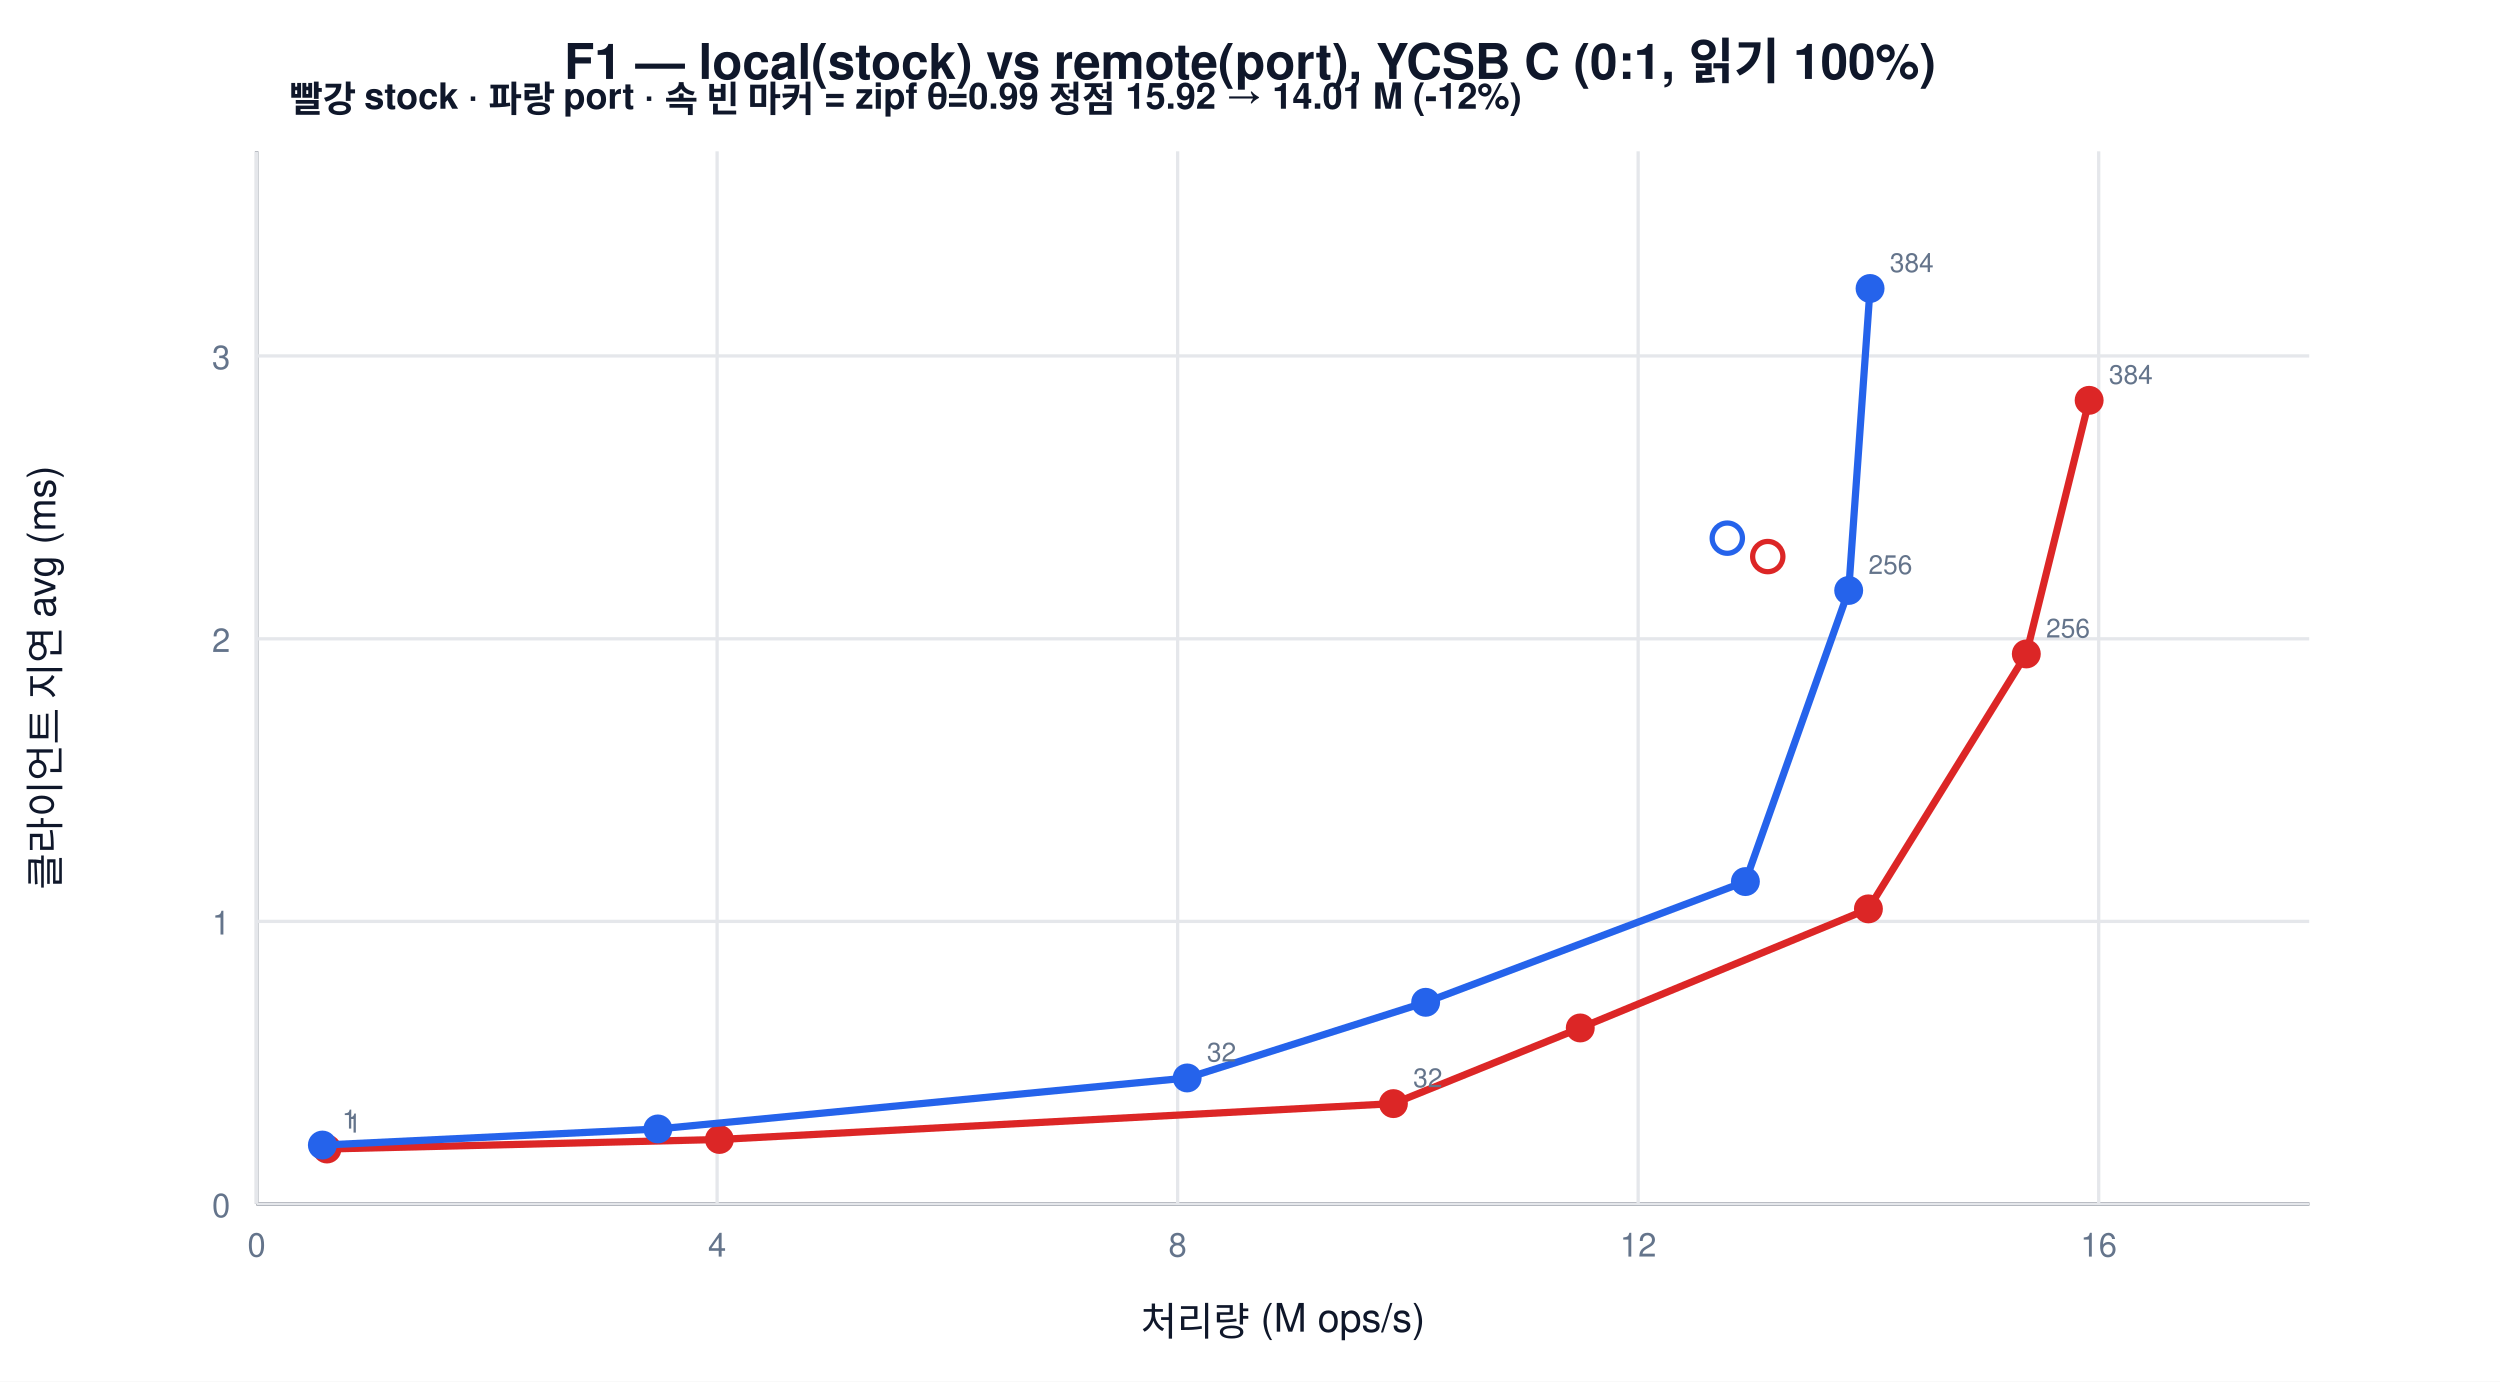
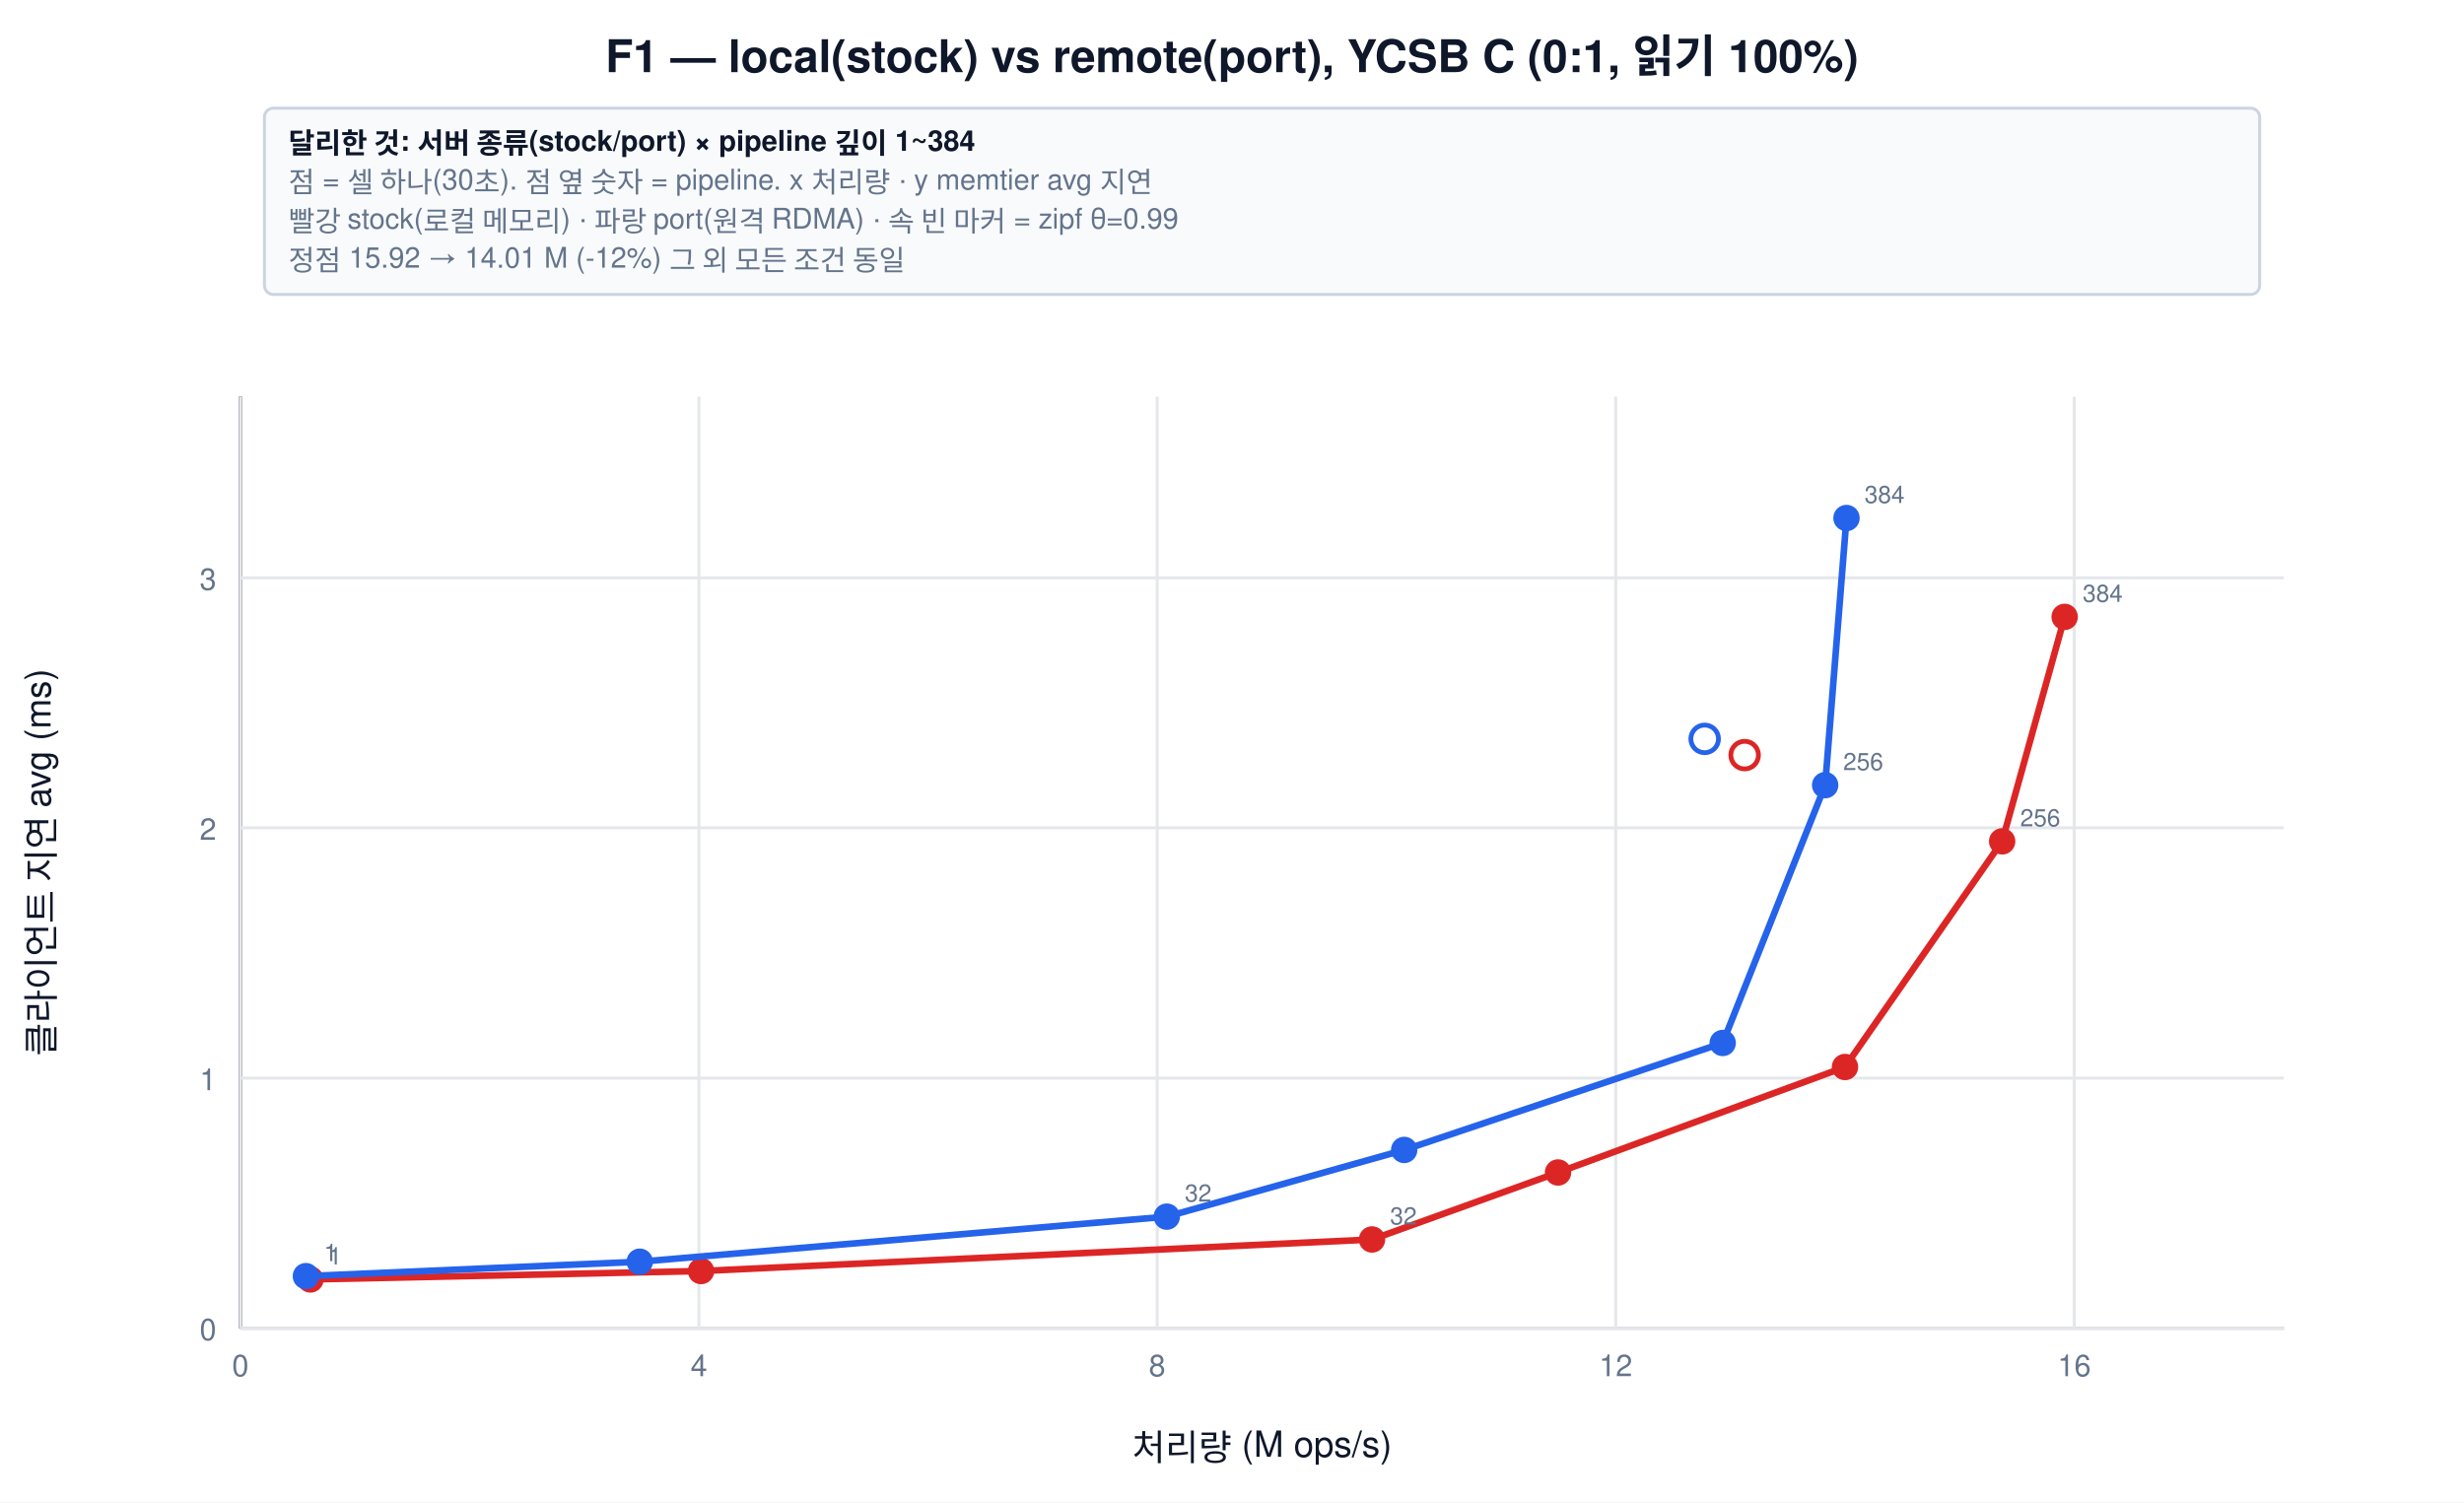
- <svg xmlns="http://www.w3.org/2000/svg" width="760" height="420" viewBox="0 0 760 420" font-family="Helvetica,Arial,sans-serif">
-   <rect width="760" height="420" fill="white" />
-   <text x="380.0" y="24.0" font-size="15" fill="#0f172a" text-anchor="middle" font-weight="600">F1 — local(stock) vs remote(port), YCSB C (0:1, 읽기 100%)</text>
-   <line x1="78.0" y1="366.0" x2="702.0" y2="366.0" stroke="#0f172a" stroke-width="1" />
-   <line x1="78.0" y1="46.0" x2="78.0" y2="366.0" stroke="#0f172a" stroke-width="1" />
-   <text x="390.0" y="406.0" font-size="12" fill="#0f172a" text-anchor="middle" font-weight="400">처리량 (M ops/s)</text>
-   <text x="18" y="206.0" font-size="12" fill="#0f172a" text-anchor="middle" transform="rotate(-90 18 206.0)">클라이언트 지연 avg (ms)</text>
-   <line x1="78.0" y1="366.0" x2="702.0" y2="366.0" stroke="#e5e7eb" stroke-width="1" />
-   <text x="70.0" y="370.0" font-size="10" fill="#64748b" text-anchor="end" font-weight="400">0</text>
-   <line x1="78.0" y1="280.1" x2="702.0" y2="280.1" stroke="#e5e7eb" stroke-width="1" />
-   <text x="70.0" y="284.1" font-size="10" fill="#64748b" text-anchor="end" font-weight="400">1</text>
-   <line x1="78.0" y1="194.2" x2="702.0" y2="194.2" stroke="#e5e7eb" stroke-width="1" />
-   <text x="70.0" y="198.2" font-size="10" fill="#64748b" text-anchor="end" font-weight="400">2</text>
-   <line x1="78.0" y1="108.2" x2="702.0" y2="108.2" stroke="#e5e7eb" stroke-width="1" />
-   <text x="70.0" y="112.2" font-size="10" fill="#64748b" text-anchor="end" font-weight="400">3</text>
-   <line x1="78.0" y1="46.0" x2="78.0" y2="366.0" stroke="#e5e7eb" stroke-width="1" />
-   <text x="78.0" y="382.0" font-size="10" fill="#64748b" text-anchor="middle" font-weight="400">0</text>
-   <line x1="218.0" y1="46.0" x2="218.0" y2="366.0" stroke="#e5e7eb" stroke-width="1" />
-   <text x="218.0" y="382.0" font-size="10" fill="#64748b" text-anchor="middle" font-weight="400">4</text>
-   <line x1="358.0" y1="46.0" x2="358.0" y2="366.0" stroke="#e5e7eb" stroke-width="1" />
-   <text x="358.0" y="382.0" font-size="10" fill="#64748b" text-anchor="middle" font-weight="400">8</text>
-   <line x1="498.0" y1="46.0" x2="498.0" y2="366.0" stroke="#e5e7eb" stroke-width="1" />
-   <text x="498.0" y="382.0" font-size="10" fill="#64748b" text-anchor="middle" font-weight="400">12</text>
-   <line x1="638.0" y1="46.0" x2="638.0" y2="366.0" stroke="#e5e7eb" stroke-width="1" />
-   <text x="638.0" y="382.0" font-size="10" fill="#64748b" text-anchor="middle" font-weight="400">16</text>
-   <path d="M 99.4,349.3 L 218.7,346.4 L 423.6,335.5 L 480.4,312.5 L 568.0,276.3 L 616.0,198.8 L 635.1,121.7" fill="none" stroke="#dc2626" stroke-width="2.2" />
-   <circle cx="99.4" cy="349.3" r="3.6" fill="#dc2626" stroke="#dc2626" stroke-width="1.6" />
-   <text x="105.4" y="344.3" font-size="8" fill="#64748b" text-anchor="start" font-weight="400">1</text>
-   <circle cx="218.7" cy="346.4" r="3.6" fill="#dc2626" stroke="#dc2626" stroke-width="1.6" />
-   <circle cx="423.6" cy="335.5" r="3.6" fill="#dc2626" stroke="#dc2626" stroke-width="1.6" />
-   <text x="429.6" y="330.5" font-size="8" fill="#64748b" text-anchor="start" font-weight="400">32</text>
-   <circle cx="480.4" cy="312.5" r="3.6" fill="#dc2626" stroke="#dc2626" stroke-width="1.6" />
-   <circle cx="568.0" cy="276.3" r="3.6" fill="#dc2626" stroke="#dc2626" stroke-width="1.6" />
-   <circle cx="616.0" cy="198.8" r="3.6" fill="#dc2626" stroke="#dc2626" stroke-width="1.6" />
-   <text x="622.0" y="193.8" font-size="8" fill="#64748b" text-anchor="start" font-weight="400">256</text>
-   <circle cx="635.1" cy="121.7" r="3.6" fill="#dc2626" stroke="#dc2626" stroke-width="1.6" />
-   <text x="641.1" y="116.7" font-size="8" fill="#64748b" text-anchor="start" font-weight="400">384</text>
-   <circle cx="537.4" cy="169.2" r="4.6" fill="white" stroke="#dc2626" stroke-width="1.6" />
-   <path d="M 98.0,348.1 L 200.0,343.2 L 360.9,327.7 L 433.4,304.7 L 530.6,268.0 L 562.0,179.5 L 568.5,87.7" fill="none" stroke="#2563eb" stroke-width="2.2" />
-   <circle cx="98.0" cy="348.1" r="3.6" fill="#2563eb" stroke="#2563eb" stroke-width="1.6" />
-   <text x="104.0" y="343.1" font-size="8" fill="#64748b" text-anchor="start" font-weight="400">1</text>
-   <circle cx="200.0" cy="343.2" r="3.6" fill="#2563eb" stroke="#2563eb" stroke-width="1.6" />
-   <circle cx="360.9" cy="327.7" r="3.6" fill="#2563eb" stroke="#2563eb" stroke-width="1.6" />
-   <text x="366.9" y="322.7" font-size="8" fill="#64748b" text-anchor="start" font-weight="400">32</text>
-   <circle cx="433.4" cy="304.7" r="3.6" fill="#2563eb" stroke="#2563eb" stroke-width="1.6" />
-   <circle cx="530.6" cy="268.0" r="3.6" fill="#2563eb" stroke="#2563eb" stroke-width="1.6" />
-   <circle cx="562.0" cy="179.5" r="3.6" fill="#2563eb" stroke="#2563eb" stroke-width="1.6" />
-   <text x="568.0" y="174.5" font-size="8" fill="#64748b" text-anchor="start" font-weight="400">256</text>
-   <circle cx="568.5" cy="87.7" r="3.6" fill="#2563eb" stroke="#2563eb" stroke-width="1.6" />
-   <text x="574.5" y="82.7" font-size="8" fill="#64748b" text-anchor="start" font-weight="400">384</text>
-   <circle cx="525.1" cy="163.6" r="4.6" fill="white" stroke="#2563eb" stroke-width="1.6" />
-   <text x="88.0" y="34.0" font-size="11" fill="#0f172a" text-anchor="start" font-weight="600">빨강 stock · 파랑 port · 속 빈 마커 = zipf θ=0.99    정점 15.92 → 14.01 M (-12%)</text>
+ <svg xmlns="http://www.w3.org/2000/svg" width="820" height="500" viewBox="0 0 820 500" font-family="Helvetica,Arial,sans-serif">
+   <rect width="820" height="500" fill="white" />
+   <text x="410.0" y="24.0" font-size="15" fill="#0f172a" text-anchor="middle" font-weight="600">F1 — local(stock) vs remote(port), YCSB C (0:1, 읽기 100%)</text>
+   <line x1="80.0" y1="442.0" x2="760.0" y2="442.0" stroke="#0f172a" stroke-width="1" />
+   <line x1="80.0" y1="132.0" x2="80.0" y2="442.0" stroke="#0f172a" stroke-width="1" />
+   <text x="420.0" y="486.0" font-size="12" fill="#0f172a" text-anchor="middle" font-weight="400">처리량 (M ops/s)</text>
+   <text x="18" y="287.0" font-size="12" fill="#0f172a" text-anchor="middle" transform="rotate(-90 18 287.0)">클라이언트 지연 avg (ms)</text>
+   <line x1="80.0" y1="442.0" x2="760.0" y2="442.0" stroke="#e5e7eb" stroke-width="1" />
+   <text x="72.0" y="446.0" font-size="10" fill="#64748b" text-anchor="end" font-weight="400">0</text>
+   <line x1="80.0" y1="358.8" x2="760.0" y2="358.8" stroke="#e5e7eb" stroke-width="1" />
+   <text x="72.0" y="362.8" font-size="10" fill="#64748b" text-anchor="end" font-weight="400">1</text>
+   <line x1="80.0" y1="275.5" x2="760.0" y2="275.5" stroke="#e5e7eb" stroke-width="1" />
+   <text x="72.0" y="279.5" font-size="10" fill="#64748b" text-anchor="end" font-weight="400">2</text>
+   <line x1="80.0" y1="192.3" x2="760.0" y2="192.3" stroke="#e5e7eb" stroke-width="1" />
+   <text x="72.0" y="196.3" font-size="10" fill="#64748b" text-anchor="end" font-weight="400">3</text>
+   <line x1="80.0" y1="132.0" x2="80.0" y2="442.0" stroke="#e5e7eb" stroke-width="1" />
+   <text x="80.0" y="458.0" font-size="10" fill="#64748b" text-anchor="middle" font-weight="400">0</text>
+   <line x1="232.6" y1="132.0" x2="232.6" y2="442.0" stroke="#e5e7eb" stroke-width="1" />
+   <text x="232.6" y="458.0" font-size="10" fill="#64748b" text-anchor="middle" font-weight="400">4</text>
+   <line x1="385.1" y1="132.0" x2="385.1" y2="442.0" stroke="#e5e7eb" stroke-width="1" />
+   <text x="385.1" y="458.0" font-size="10" fill="#64748b" text-anchor="middle" font-weight="400">8</text>
+   <line x1="537.7" y1="132.0" x2="537.7" y2="442.0" stroke="#e5e7eb" stroke-width="1" />
+   <text x="537.7" y="458.0" font-size="10" fill="#64748b" text-anchor="middle" font-weight="400">12</text>
+   <line x1="690.3" y1="132.0" x2="690.3" y2="442.0" stroke="#e5e7eb" stroke-width="1" />
+   <text x="690.3" y="458.0" font-size="10" fill="#64748b" text-anchor="middle" font-weight="400">16</text>
+   <path d="M 103.3,425.8 L 233.3,423.0 L 456.6,412.5 L 518.5,390.2 L 614.0,355.1 L 666.3,280.0 L 687.1,205.3" fill="none" stroke="#dc2626" stroke-width="2.2" />
+   <circle cx="103.3" cy="425.8" r="3.6" fill="#dc2626" stroke="#dc2626" stroke-width="1.6" />
+   <text x="109.3" y="420.8" font-size="8" fill="#64748b" text-anchor="start" font-weight="400">1</text>
+   <circle cx="233.3" cy="423.0" r="3.6" fill="#dc2626" stroke="#dc2626" stroke-width="1.6" />
+   <circle cx="456.6" cy="412.5" r="3.6" fill="#dc2626" stroke="#dc2626" stroke-width="1.6" />
+   <text x="462.6" y="407.5" font-size="8" fill="#64748b" text-anchor="start" font-weight="400">32</text>
+   <circle cx="518.5" cy="390.2" r="3.6" fill="#dc2626" stroke="#dc2626" stroke-width="1.6" />
+   <circle cx="614.0" cy="355.1" r="3.6" fill="#dc2626" stroke="#dc2626" stroke-width="1.6" />
+   <circle cx="666.3" cy="280.0" r="3.6" fill="#dc2626" stroke="#dc2626" stroke-width="1.6" />
+   <text x="672.3" y="275.0" font-size="8" fill="#64748b" text-anchor="start" font-weight="400">256</text>
+   <circle cx="687.1" cy="205.3" r="3.6" fill="#dc2626" stroke="#dc2626" stroke-width="1.6" />
+   <text x="693.1" y="200.3" font-size="8" fill="#64748b" text-anchor="start" font-weight="400">384</text>
+   <circle cx="580.6" cy="251.3" r="4.6" fill="white" stroke="#dc2626" stroke-width="1.6" />
+   <path d="M 101.8,424.7 L 212.9,419.9 L 388.3,404.9 L 467.3,382.7 L 573.3,347.1 L 607.4,261.3 L 614.5,172.4" fill="none" stroke="#2563eb" stroke-width="2.2" />
+   <circle cx="101.8" cy="424.7" r="3.6" fill="#2563eb" stroke="#2563eb" stroke-width="1.6" />
+   <text x="107.8" y="419.7" font-size="8" fill="#64748b" text-anchor="start" font-weight="400">1</text>
+   <circle cx="212.9" cy="419.9" r="3.6" fill="#2563eb" stroke="#2563eb" stroke-width="1.6" />
+   <circle cx="388.3" cy="404.9" r="3.6" fill="#2563eb" stroke="#2563eb" stroke-width="1.6" />
+   <text x="394.3" y="399.9" font-size="8" fill="#64748b" text-anchor="start" font-weight="400">32</text>
+   <circle cx="467.3" cy="382.7" r="3.6" fill="#2563eb" stroke="#2563eb" stroke-width="1.6" />
+   <circle cx="573.3" cy="347.1" r="3.6" fill="#2563eb" stroke="#2563eb" stroke-width="1.6" />
+   <circle cx="607.4" cy="261.3" r="3.6" fill="#2563eb" stroke="#2563eb" stroke-width="1.6" />
+   <text x="613.4" y="256.3" font-size="8" fill="#64748b" text-anchor="start" font-weight="400">256</text>
+   <circle cx="614.5" cy="172.4" r="3.6" fill="#2563eb" stroke="#2563eb" stroke-width="1.6" />
+   <text x="620.5" y="167.4" font-size="8" fill="#64748b" text-anchor="start" font-weight="400">384</text>
+   <circle cx="567.3" cy="245.9" r="4.6" fill="white" stroke="#2563eb" stroke-width="1.6" />
+   <rect x="88.0" y="36.0" width="664.0" height="62" fill="#f8fafc" stroke="#cbd5e1" stroke-width="1" rx="3" />
+   <text x="96.0" y="51.0" font-size="9.5" fill="#0f172a" text-anchor="start" font-weight="600">달리한 것: 서버 종류(stock/port) × pipeline 깊이 1~384</text>
+   <text x="96.0" y="64.0" font-size="9.5" fill="#64748b" text-anchor="start" font-weight="400">점 = 셀 하나(30초). 점 옆 숫자 = pipeline.  x 처리량 · y memtier avg 지연</text>
+   <text x="96.0" y="77.0" font-size="9.5" fill="#64748b" text-anchor="start" font-weight="400">빨강 stock(로컬 메모리) · 파랑 port(원격 RDMA) · 속 빈 마커 = zipf θ=0.99</text>
+   <text x="96.0" y="90.0" font-size="9.5" fill="#64748b" text-anchor="start" font-weight="400">정점 15.92 → 14.01 M (-12%)   그 외 모든 조건 동일</text>
</svg>
